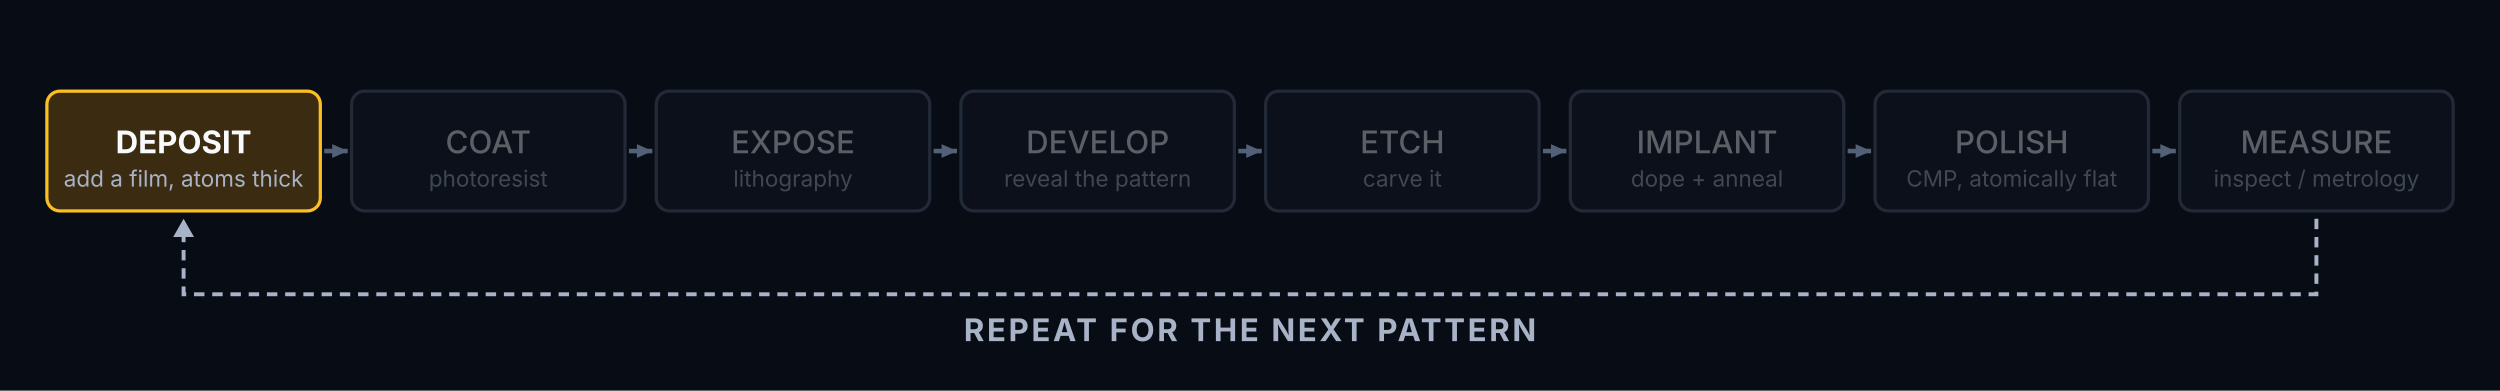
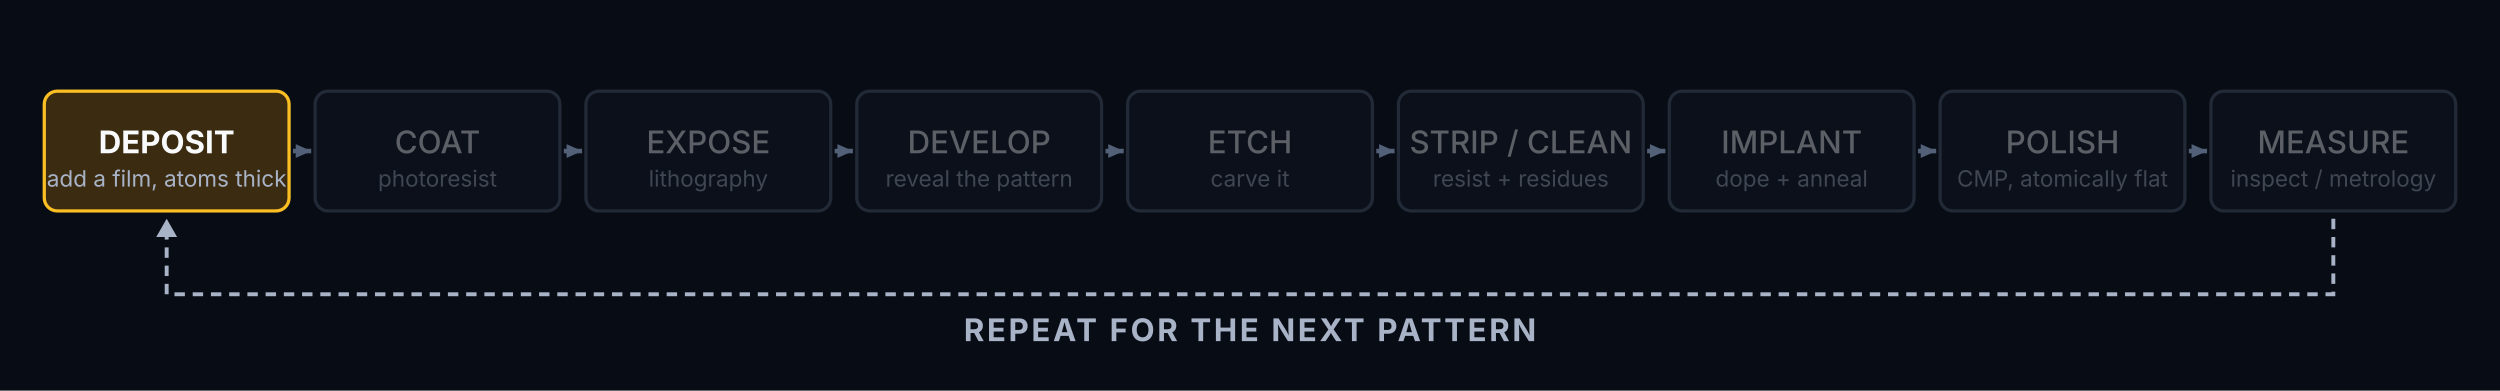
<svg xmlns="http://www.w3.org/2000/svg" viewBox="0 0 1920 300" font-family="Inter, -apple-system, sans-serif">
  <rect width="1920" height="300" fill="#080c14" />
  <g opacity="1">
-     <rect x="36" y="70" width="210" height="92" rx="10" fill="#3b2b10" stroke="#fbbf24" stroke-width="2.5" />
-     <text x="141" y="109" text-anchor="middle" dominant-baseline="central" font-size="24" font-weight="700" fill="#f8fafc">DEPOSIT</text>
-     <text x="141" y="137" text-anchor="middle" dominant-baseline="central" font-size="17.28" fill="#a8b3c7">add a film, atoms thick</text>
+     <rect x="34" y="70" width="188" height="92" rx="10" fill="#3b2b10" stroke="#fbbf24" stroke-width="2.5" />
+     <text x="128" y="109" text-anchor="middle" dominant-baseline="central" font-size="24" font-weight="700" fill="#f8fafc">DEPOSIT</text>
+     <text x="128" y="137" text-anchor="middle" dominant-baseline="central" font-size="17.28" fill="#a8b3c7">add a film, atoms thick</text>
  </g>
-   <line x1="249" y1="116" x2="267" y2="116" stroke="#526078" stroke-width="3.5" />
-   <polygon points="267,116 255.13,121.301 255.13,110.699" fill="#526078" />
+   <line x1="225" y1="116" x2="239" y2="116" stroke="#526078" stroke-width="3.5" />
+   <polygon points="239,116 227.13,121.301 227.13,110.699" fill="#526078" />
  <g opacity="0.35">
-     <rect x="270" y="70" width="210" height="92" rx="10" fill="#111827" stroke="#526078" stroke-width="2.5" />
-     <text x="375" y="109" text-anchor="middle" dominant-baseline="central" font-size="24" font-weight="500" fill="#f8fafc">COAT</text>
-     <text x="375" y="137" text-anchor="middle" dominant-baseline="central" font-size="17.28" fill="#a8b3c7">photoresist</text>
+     <rect x="242" y="70" width="188" height="92" rx="10" fill="#111827" stroke="#526078" stroke-width="2.5" />
+     <text x="336" y="109" text-anchor="middle" dominant-baseline="central" font-size="24" font-weight="500" fill="#f8fafc">COAT</text>
+     <text x="336" y="137" text-anchor="middle" dominant-baseline="central" font-size="17.28" fill="#a8b3c7">photoresist</text>
  </g>
-   <line x1="483" y1="116" x2="501" y2="116" stroke="#526078" stroke-width="3.5" />
-   <polygon points="501,116 489.13,121.301 489.13,110.699" fill="#526078" />
+   <line x1="433" y1="116" x2="447" y2="116" stroke="#526078" stroke-width="3.5" />
+   <polygon points="447,116 435.13,121.301 435.13,110.699" fill="#526078" />
  <g opacity="0.35">
-     <rect x="504" y="70" width="210" height="92" rx="10" fill="#111827" stroke="#526078" stroke-width="2.5" />
-     <text x="609" y="109" text-anchor="middle" dominant-baseline="central" font-size="24" font-weight="500" fill="#f8fafc">EXPOSE</text>
-     <text x="609" y="137" text-anchor="middle" dominant-baseline="central" font-size="17.28" fill="#a8b3c7">lithography</text>
+     <rect x="450" y="70" width="188" height="92" rx="10" fill="#111827" stroke="#526078" stroke-width="2.5" />
+     <text x="544" y="109" text-anchor="middle" dominant-baseline="central" font-size="24" font-weight="500" fill="#f8fafc">EXPOSE</text>
+     <text x="544" y="137" text-anchor="middle" dominant-baseline="central" font-size="17.28" fill="#a8b3c7">lithography</text>
  </g>
-   <line x1="717" y1="116" x2="735" y2="116" stroke="#526078" stroke-width="3.5" />
-   <polygon points="735,116 723.13,121.301 723.13,110.699" fill="#526078" />
+   <line x1="641" y1="116" x2="655" y2="116" stroke="#526078" stroke-width="3.5" />
+   <polygon points="655,116 643.13,121.301 643.13,110.699" fill="#526078" />
  <g opacity="0.35">
-     <rect x="738" y="70" width="210" height="92" rx="10" fill="#111827" stroke="#526078" stroke-width="2.5" />
-     <text x="843" y="109" text-anchor="middle" dominant-baseline="central" font-size="24" font-weight="500" fill="#f8fafc">DEVELOP</text>
-     <text x="843" y="137" text-anchor="middle" dominant-baseline="central" font-size="17.28" fill="#a8b3c7">reveal the pattern</text>
+     <rect x="658" y="70" width="188" height="92" rx="10" fill="#111827" stroke="#526078" stroke-width="2.5" />
+     <text x="752" y="109" text-anchor="middle" dominant-baseline="central" font-size="24" font-weight="500" fill="#f8fafc">DEVELOP</text>
+     <text x="752" y="137" text-anchor="middle" dominant-baseline="central" font-size="17.28" fill="#a8b3c7">reveal the pattern</text>
  </g>
-   <line x1="951" y1="116" x2="969" y2="116" stroke="#526078" stroke-width="3.5" />
-   <polygon points="969,116 957.13,121.301 957.13,110.699" fill="#526078" />
+   <line x1="849" y1="116" x2="863" y2="116" stroke="#526078" stroke-width="3.5" />
+   <polygon points="863,116 851.13,121.301 851.13,110.699" fill="#526078" />
  <g opacity="0.35">
-     <rect x="972" y="70" width="210" height="92" rx="10" fill="#111827" stroke="#526078" stroke-width="2.5" />
-     <text x="1077" y="109" text-anchor="middle" dominant-baseline="central" font-size="24" font-weight="500" fill="#f8fafc">ETCH</text>
-     <text x="1077" y="137" text-anchor="middle" dominant-baseline="central" font-size="17.28" fill="#a8b3c7">carve it</text>
+     <rect x="866" y="70" width="188" height="92" rx="10" fill="#111827" stroke="#526078" stroke-width="2.5" />
+     <text x="960" y="109" text-anchor="middle" dominant-baseline="central" font-size="24" font-weight="500" fill="#f8fafc">ETCH</text>
+     <text x="960" y="137" text-anchor="middle" dominant-baseline="central" font-size="17.28" fill="#a8b3c7">carve it</text>
  </g>
-   <line x1="1185" y1="116" x2="1203" y2="116" stroke="#526078" stroke-width="3.5" />
-   <polygon points="1203,116 1191.13,121.301 1191.13,110.699" fill="#526078" />
+   <line x1="1057" y1="116" x2="1071" y2="116" stroke="#526078" stroke-width="3.5" />
+   <polygon points="1071,116 1059.13,121.301 1059.13,110.699" fill="#526078" />
  <g opacity="0.35">
-     <rect x="1206" y="70" width="210" height="92" rx="10" fill="#111827" stroke="#526078" stroke-width="2.5" />
-     <text x="1311" y="109" text-anchor="middle" dominant-baseline="central" font-size="24" font-weight="500" fill="#f8fafc">IMPLANT</text>
-     <text x="1311" y="137" text-anchor="middle" dominant-baseline="central" font-size="17.28" fill="#a8b3c7">dope + anneal</text>
+     <rect x="1074" y="70" width="188" height="92" rx="10" fill="#111827" stroke="#526078" stroke-width="2.5" />
+     <text x="1168" y="109" text-anchor="middle" dominant-baseline="central" font-size="24" font-weight="500" fill="#f8fafc">STRIP / CLEAN</text>
+     <text x="1168" y="137" text-anchor="middle" dominant-baseline="central" font-size="17.28" fill="#a8b3c7">resist + residues</text>
  </g>
-   <line x1="1419" y1="116" x2="1437" y2="116" stroke="#526078" stroke-width="3.5" />
-   <polygon points="1437,116 1425.13,121.301 1425.13,110.699" fill="#526078" />
+   <line x1="1265" y1="116" x2="1279" y2="116" stroke="#526078" stroke-width="3.5" />
+   <polygon points="1279,116 1267.13,121.301 1267.13,110.699" fill="#526078" />
  <g opacity="0.35">
-     <rect x="1440" y="70" width="210" height="92" rx="10" fill="#111827" stroke="#526078" stroke-width="2.5" />
-     <text x="1545" y="109" text-anchor="middle" dominant-baseline="central" font-size="24" font-weight="500" fill="#f8fafc">POLISH</text>
-     <text x="1545" y="137" text-anchor="middle" dominant-baseline="central" font-size="17.28" fill="#a8b3c7">CMP, atomically flat</text>
+     <rect x="1282" y="70" width="188" height="92" rx="10" fill="#111827" stroke="#526078" stroke-width="2.5" />
+     <text x="1376" y="109" text-anchor="middle" dominant-baseline="central" font-size="24" font-weight="500" fill="#f8fafc">IMPLANT</text>
+     <text x="1376" y="137" text-anchor="middle" dominant-baseline="central" font-size="17.28" fill="#a8b3c7">dope + anneal</text>
  </g>
-   <line x1="1653" y1="116" x2="1671" y2="116" stroke="#526078" stroke-width="3.5" />
-   <polygon points="1671,116 1659.13,121.301 1659.13,110.699" fill="#526078" />
+   <line x1="1473" y1="116" x2="1487" y2="116" stroke="#526078" stroke-width="3.5" />
+   <polygon points="1487,116 1475.13,121.301 1475.13,110.699" fill="#526078" />
  <g opacity="0.35">
-     <rect x="1674" y="70" width="210" height="92" rx="10" fill="#111827" stroke="#526078" stroke-width="2.5" />
-     <text x="1779" y="109" text-anchor="middle" dominant-baseline="central" font-size="24" font-weight="500" fill="#f8fafc">MEASURE</text>
-     <text x="1779" y="137" text-anchor="middle" dominant-baseline="central" font-size="17.28" fill="#a8b3c7">inspect / metrology</text>
+     <rect x="1490" y="70" width="188" height="92" rx="10" fill="#111827" stroke="#526078" stroke-width="2.5" />
+     <text x="1584" y="109" text-anchor="middle" dominant-baseline="central" font-size="24" font-weight="500" fill="#f8fafc">POLISH</text>
+     <text x="1584" y="137" text-anchor="middle" dominant-baseline="central" font-size="17.28" fill="#a8b3c7">CMP, atomically flat</text>
  </g>
-   <path d="M 1779 168 L 1779 226 L 141 226 L 141 174" fill="none" stroke="#a8b3c7" stroke-width="3" stroke-dasharray="8 6" />
-   <polygon points="141,168 133,182 149,182" fill="#a8b3c7" />
+   <line x1="1681" y1="116" x2="1695" y2="116" stroke="#526078" stroke-width="3.5" />
+   <polygon points="1695,116 1683.13,121.301 1683.13,110.699" fill="#526078" />
+   <g opacity="0.35">
+     <rect x="1698" y="70" width="188" height="92" rx="10" fill="#111827" stroke="#526078" stroke-width="2.5" />
+     <text x="1792" y="109" text-anchor="middle" dominant-baseline="central" font-size="24" font-weight="500" fill="#f8fafc">MEASURE</text>
+     <text x="1792" y="137" text-anchor="middle" dominant-baseline="central" font-size="17.28" fill="#a8b3c7">inspect / metrology</text>
+   </g>
+   <path d="M 1792 168 L 1792 226 L 128 226 L 128 174" fill="none" stroke="#a8b3c7" stroke-width="3" stroke-dasharray="8 6" />
+   <polygon points="128,168 120,182 136,182" fill="#a8b3c7" />
  <text x="960" y="262" text-anchor="middle" font-size="24" font-weight="700" letter-spacing="2" fill="#a8b3c7">REPEAT FOR THE NEXT PATTERN</text>
</svg>
